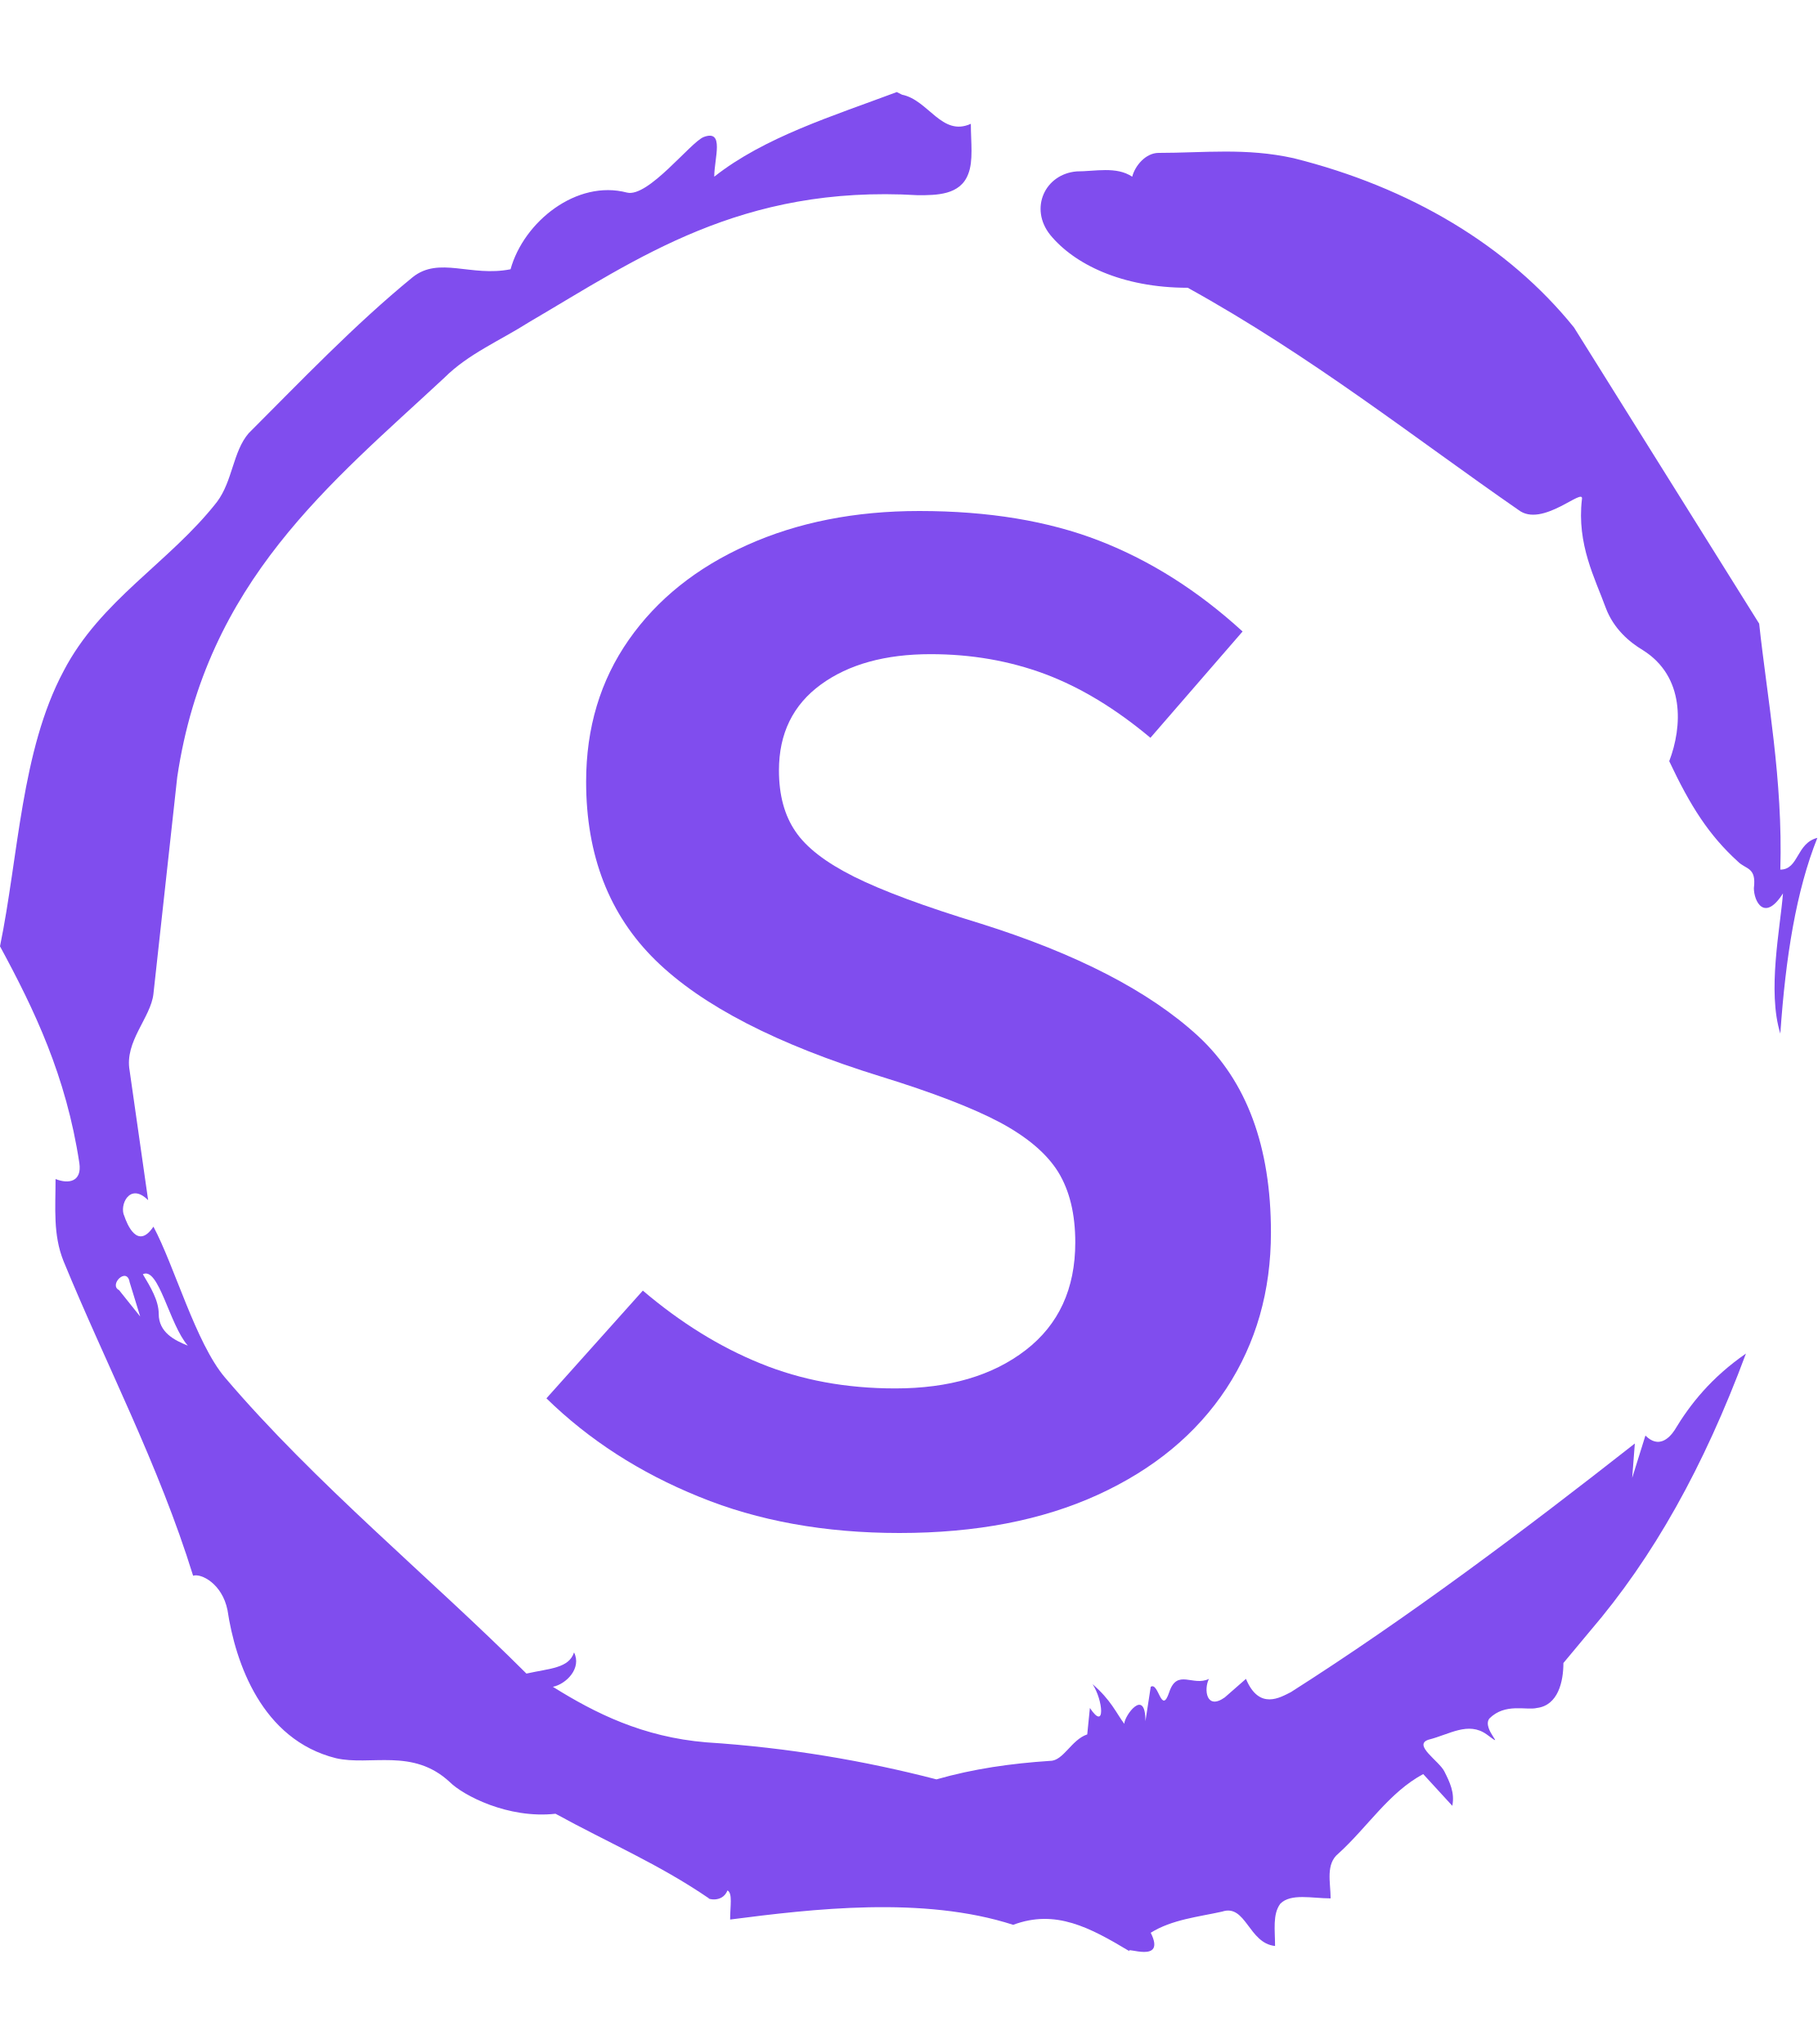
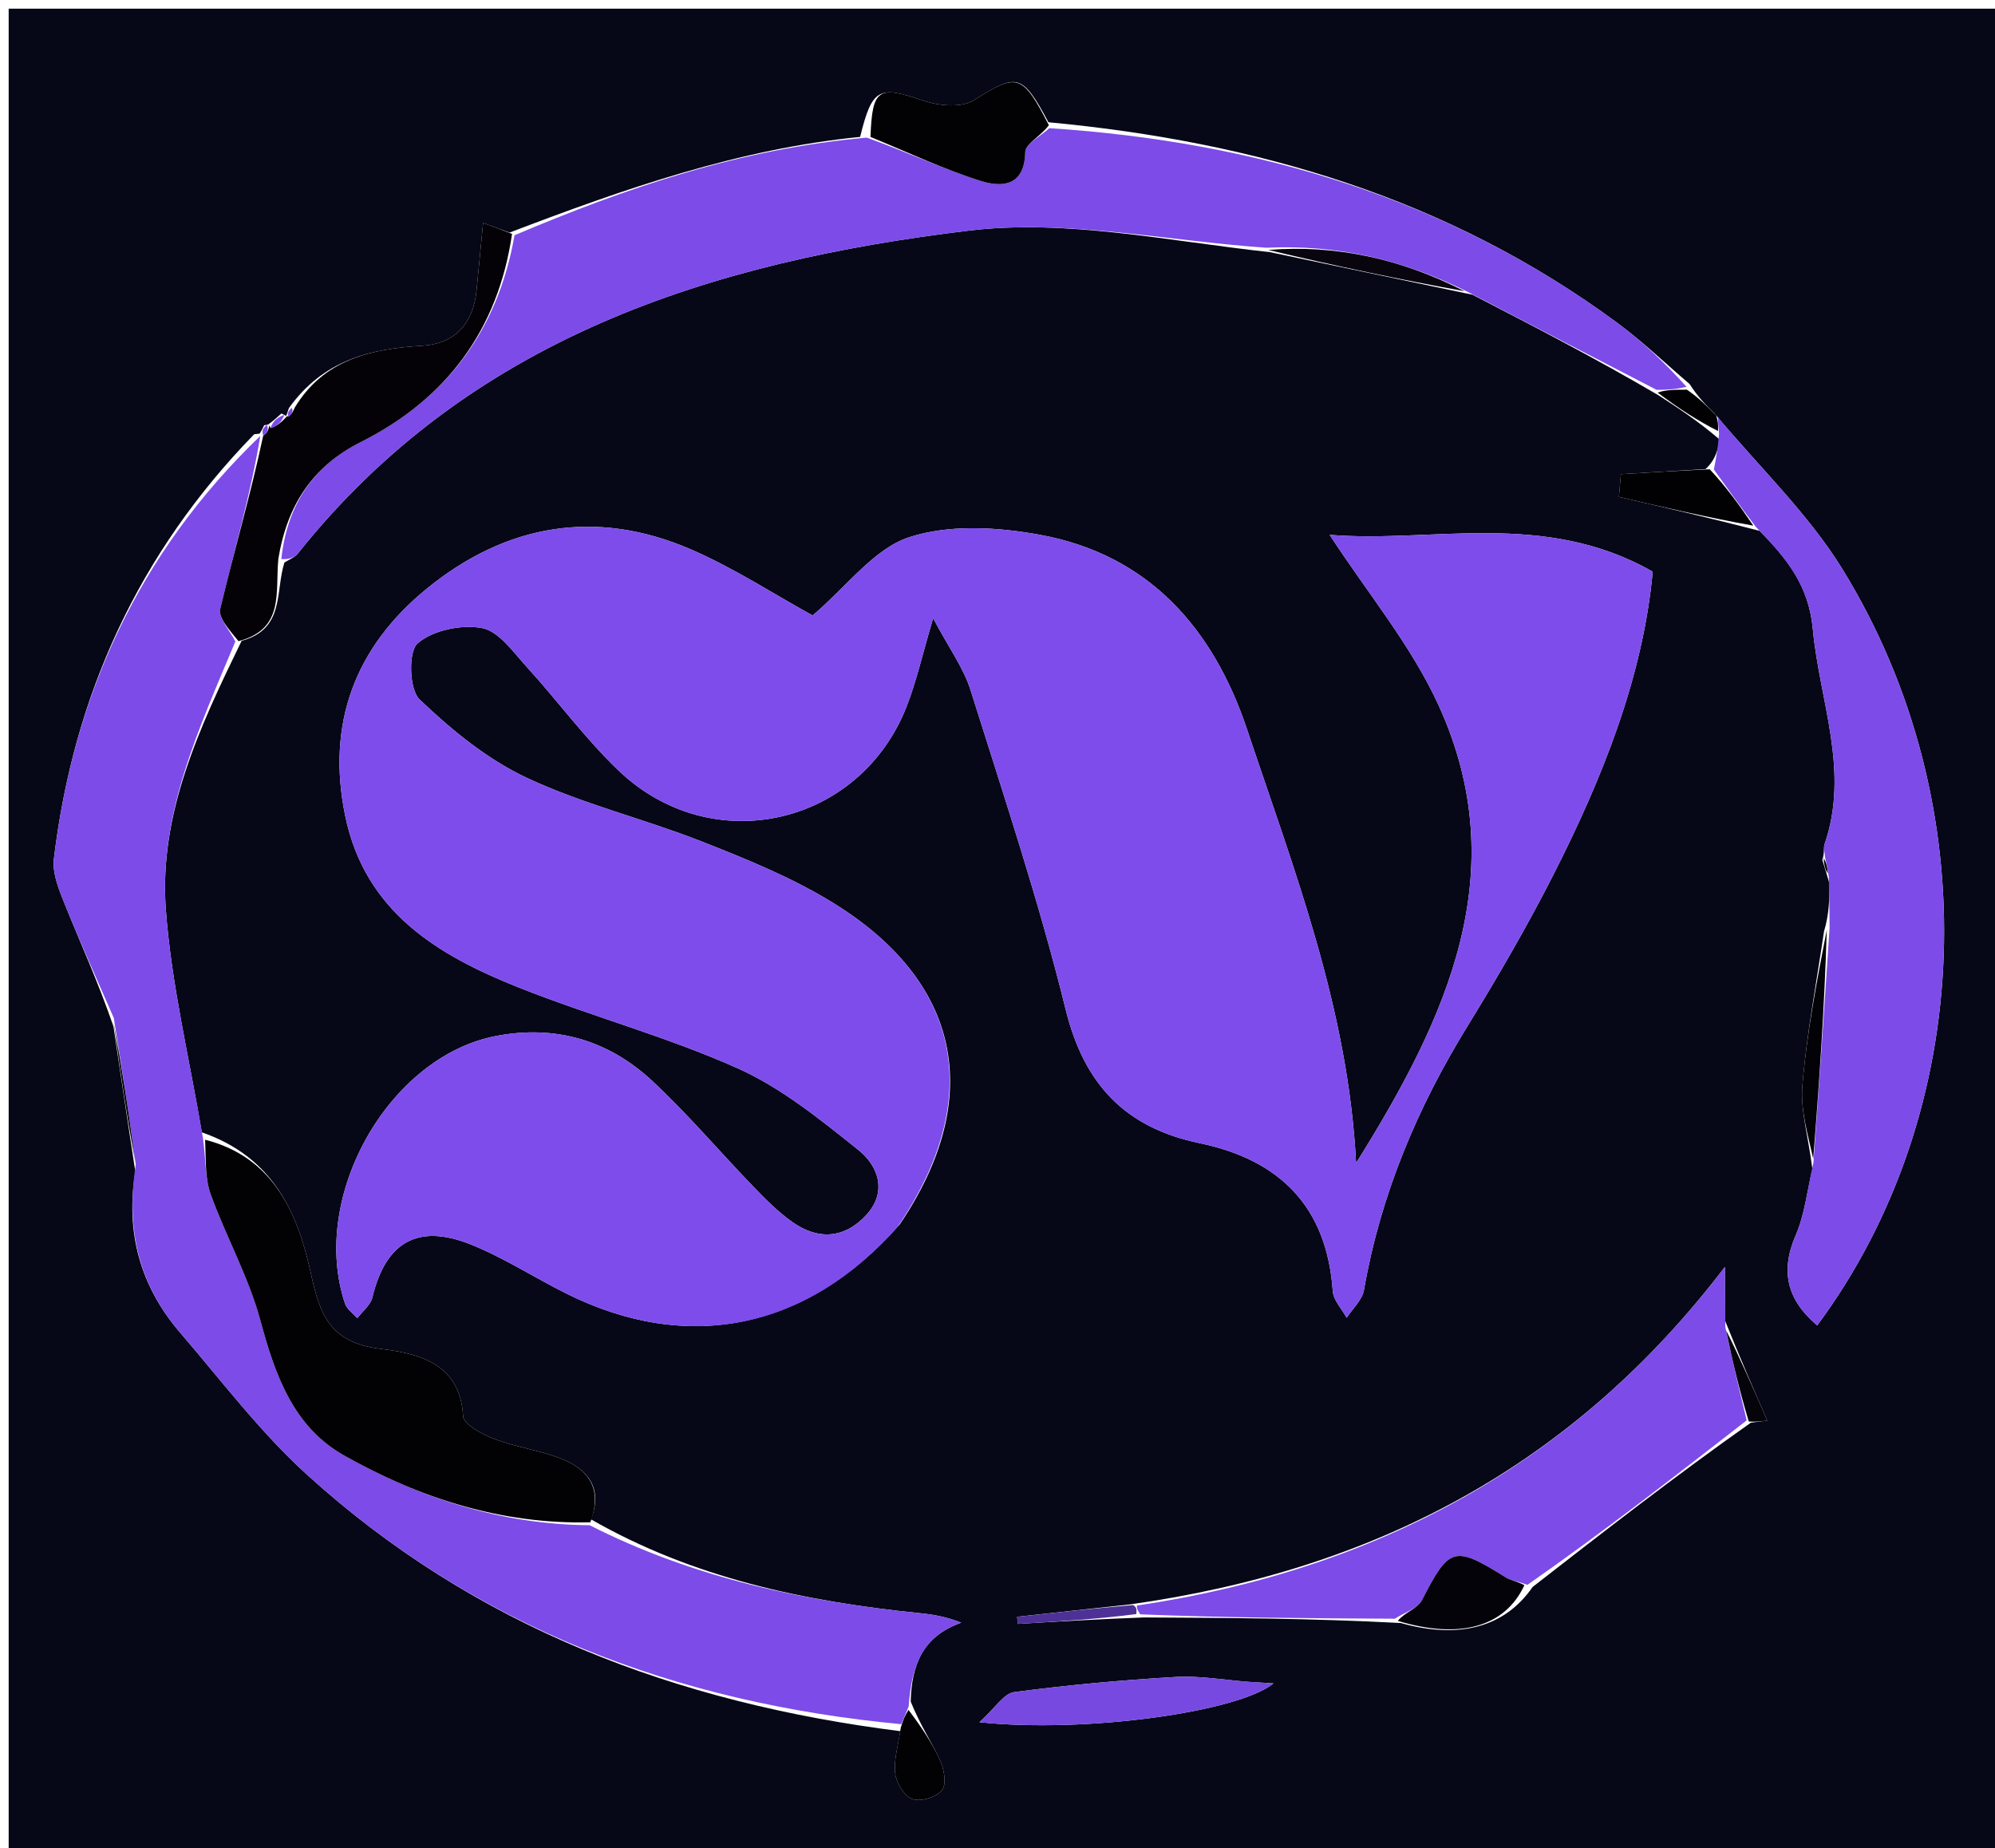
- <svg xmlns="http://www.w3.org/2000/svg" viewBox="0 0 320 360" height="360" width="320">
-   <g>
-     <path d="M20.961 227.22l3.726 4.658-1.863-6.056c-0.466-2.795-3.726 0.466-1.863 1.398M25.153 224.425c1.397 2.329 2.795 4.658 2.795 6.987 0 3.261 2.795 4.658 5.123 5.589-3.261-3.726-5.124-13.974-7.918-12.576M204.017 26.929c7.918 0 15.371-0.932 23.756 0.931 20.495 5.124 37.729 15.371 49.374 29.811l32.606 52.169c1.397 13.042 4.192 27.482 3.726 43.319 3.261 0 2.795-4.658 6.521-5.59-3.726 9.316-5.59 20.961-6.521 34.469-2.329-7.453 0-18.632 0.466-24.687-3.261 5.124-5.124 1.397-5.124-0.932 0.466-3.726-1.397-3.261-2.795-4.658-5.124-4.658-8.384-9.782-12.11-17.7 2.329-6.055 2.795-14.905-4.658-19.563-2.329-1.397-5.124-3.726-6.521-7.453-1.863-5.124-5.124-11.179-4.193-19.097 0.466-2.329-6.987 5.124-11.179 1.863-18.166-12.576-36.332-27.016-58.224-39.127-11.645 0-20.029-4.192-24.221-9.316-3.726-4.658-0.932-10.713 4.658-11.179 3.261 0 6.987-0.932 9.782 0.932 0.466-1.863 2.329-4.192 4.657-4.192M157.904 16.215l0.932 0.466c4.658 0.932 6.987 7.453 12.11 5.124 0 3.261 0.466 6.521-0.466 8.85-1.397 3.726-5.59 3.726-8.85 3.726-31.208-1.863-49.374 11.179-68.471 22.358-5.124 3.261-10.713 5.59-14.906 9.782-20.029 18.632-41.921 35.866-47.045 70.335l-4.192 38.195c-0.466 4.192-5.124 8.384-4.192 13.508l3.26 22.824c-3.261-3.261-5.124 0.932-4.192 2.795 0.466 1.397 2.329 6.055 5.124 1.863 3.726 6.987 7.453 20.495 12.576 26.55 15.837 18.632 36.332 35.4 53.101 52.169 4.192-0.932 7.453-0.932 8.384-3.727 1.397 2.795-1.397 5.59-3.726 6.056 7.453 4.658 15.837 8.85 27.016 9.781 14.44 0.932 27.948 3.261 40.524 6.522 6.521-1.863 13.042-2.795 20.029-3.261 2.329 0 3.726-3.726 6.521-4.658l0.466-4.658c2.795 4.192 2.329-1.397 0.466-4.192 3.261 2.795 4.192 5.124 5.589 6.987 0-1.397 3.726-6.521 3.727-0.466l0.931-6.055c1.397-0.932 1.863 5.124 3.261 0.931 1.397-4.192 4.192-0.932 6.987-2.329-0.932 1.863-0.466 5.59 2.794 3.261l3.727-3.261c2.329 5.59 6.055 3.261 7.918 2.329 20.495-13.042 40.99-28.413 60.553-43.784l-0.466 6.055 2.329-7.453c2.329 2.329 4.192 0.466 5.124-0.931 2.795-4.658 6.521-9.316 12.577-13.508-7.453 20.029-16.303 35.866-27.482 48.908l-4.658 5.59c0 3.261-0.932 7.453-4.658 7.918-1.863 0.466-5.59-0.932-8.384 1.863-1.397 1.863 3.261 5.59-0.466 2.795-3.261-2.329-6.521 0-10.248 0.932-2.795 0.932 1.863 3.726 2.795 5.589 0.932 1.863 1.863 3.726 1.398 6.056l-5.124-5.59c-6.055 3.261-9.782 9.316-14.906 13.974-2.329 1.863-1.397 5.124-1.397 7.918-3.261 0-6.987-0.932-8.85 0.932-1.397 1.863-0.932 4.658-0.932 7.453-4.658-0.466-5.124-7.453-9.315-6.056-4.192 0.932-8.85 1.397-12.577 3.727 2.795 5.59-4.658 2.329-3.726 3.26-6.987-4.192-13.042-7.453-20.495-4.658-15.837-5.124-35.4-2.795-49.84-0.931 0-2.329 0.466-4.658-0.466-5.124-0.932 2.329-3.726 1.397-3.26 1.397-8.85-6.055-17.7-9.782-27.016-14.905-8.384 0.932-16.303-3.261-18.632-5.59-6.521-6.055-13.974-2.795-20.029-4.192-13.042-3.261-17.7-16.769-19.098-26.084-0.932-4.658-4.658-6.521-6.055-6.056-6.055-19.563-15.371-37.263-22.824-55.429-1.863-4.658-1.397-9.316-1.397-14.44 2.329 0.932 4.658 0.466 4.192-2.794-2.329-15.371-7.918-27.016-13.974-38.195 3.261-15.837 3.726-34.469 11.179-48.443 6.521-12.576 18.632-19.098 27.016-29.811 2.795-3.726 2.795-8.85 5.59-12.11 9.316-9.316 18.632-19.098 28.879-27.482 4.658-3.726 10.247 0 17.234-1.397 2.329-8.384 11.645-15.837 20.495-13.508 3.726 0.932 11.179-8.85 13.508-9.782 3.726-1.397 1.863 3.726 1.863 6.987 8.85-6.987 20.961-10.713 32.14-14.906" fill="#804dee" fill-rule="nonzero" stroke="none" stroke-width="1" stroke-linecap="butt" stroke-linejoin="miter" stroke-miterlimit="10" stroke-dasharray="" stroke-dashoffset="0" font-family="none" font-weight="none" font-size="none" text-anchor="none" style="mix-blend-mode: normal" data-fill-palette-color="tertiary">
-     </path>
-   </g>
-   <g transform="matrix(1,0,0,1,96.21359,90)">
-     <svg viewBox="0 0 127.573 180" height="180" width="127.573">
-       <g>
-         <svg viewBox="0 0 127.573 180" height="180" width="127.573">
-           <g>
-             <svg viewBox="0 0 127.573 180" height="180" width="127.573">
-               <g>
-                 <svg viewBox="0 0 127.573 180" height="180" width="127.573">
-                   <g>
-                     <svg viewBox="0 0 127.573 180" height="180" width="127.573">
-                       <g>
-                         <svg viewBox="0 0 127.573 180" height="180" width="127.573">
-                           <g transform="matrix(1,0,0,1,0,0)">
-                             <svg width="127.573" viewBox="0.85 -35.3 25.55 36.05" height="180" data-palette-color="#804dee">
-                               <path d="M14-35.3Q17.65-35.3 20.35-34.25 23.05-33.2 25.4-31.05L25.4-31.05 22.15-27.3Q20.3-28.85 18.43-29.55 16.55-30.25 14.4-30.25L14.4-30.25Q12-30.25 10.53-29.18 9.05-28.1 9.05-26.15L9.05-26.15Q9.05-24.85 9.63-24 10.2-23.15 11.7-22.4 13.2-21.65 16.15-20.75L16.15-20.75Q21.25-19.15 23.83-16.78 26.4-14.4 26.4-9.85L26.4-9.85Q26.4-6.75 24.83-4.35 23.25-1.95 20.3-0.6 17.35 0.75 13.3 0.75L13.3 0.75Q9.35 0.75 6.23-0.53 3.1-1.8 0.85-4L0.85-4 4.25-7.8Q6.25-6.1 8.4-5.23 10.55-4.35 13.15-4.35L13.15-4.35Q16-4.35 17.75-5.7 19.5-7.05 19.5-9.5L19.5-9.5Q19.5-11 18.9-11.98 18.3-12.95 16.85-13.73 15.4-14.5 12.65-15.35L12.65-15.35Q7.15-17.05 4.7-19.45 2.25-21.85 2.25-25.75L2.25-25.75Q2.25-28.6 3.75-30.75 5.25-32.9 7.93-34.1 10.6-35.3 14-35.3L14-35.3Z" opacity="1" transform="matrix(1,0,0,1,0,0)" fill="#804dee" class="undefined-text-0" data-fill-palette-color="primary" id="text-0" />
-                             </svg>
-                           </g>
-                         </svg>
-                       </g>
-                     </svg>
-                   </g>
-                 </svg>
-               </g>
-               <g />
-             </svg>
-           </g>
-         </svg>
-       </g>
-     </svg>
-   </g>
+ <svg xmlns="http://www.w3.org/2000/svg" version="1.1" id="Layer_1" x="0px" y="0px" width="100%" viewBox="0 0 230 213" enable-background="new 0 0 230 213" xml:space="preserve">
+   <path fill="#060817" opacity="1" stroke="none" d=" M1,81   C1,54 1,27.5 1,1   C77.667,1 154.333,1 231,1   C231,72 231,143 231,214   C154.333,214 77.667,214 1,214   C1,169.833 1,125.667 1,81  M30.454,49.033   C30.288,49.38 30.123,49.728 29.917,50.014   C29.917,50.014 29.98,49.978 29.304,50.067   C15.995,63.731 8.478,80.159 6.215,99.004   C6.004,100.759 6.862,102.744 7.564,104.486   C9.311,108.821 11.255,113.078 13.078,118.332   C13.87,123.637 14.662,128.941 15.604,135.106   C14.451,142.089 16.175,148.31 20.77,153.653   C25.528,159.185 29.975,165.095 35.343,169.977   C54.739,187.616 78.035,196.364 103.789,199.6   C103.559,201.232 103.018,202.9 103.205,204.483   C103.335,205.579 104.275,207.108 105.206,207.433   C106.16,207.765 107.974,207.206 108.607,206.402   C109.146,205.717 108.85,203.992 108.384,202.974   C107.429,200.887 106.113,198.966 104.992,196.188   C105.099,192.124 106.252,188.708 110.818,187.094   C109.095,186.406 107.573,186.15 106.04,185.995   C92.81,184.655 79.946,181.948 68.136,175.179   C69.542,171.542 67.754,169.364 64.607,168.147   C62.144,167.194 59.445,166.852 56.977,165.907   C55.593,165.377 53.44,164.228 53.389,163.264   C53.056,157.006 47.898,156.023 43.873,155.522   C38.032,154.794 36.89,151.644 35.826,146.766   C34.324,139.89 31.532,133.419 23.266,130.555   C21.829,121.978 19.743,113.449 19.117,104.813   C18.321,93.82 22.994,83.877 27.858,73.888   C32.846,72.522 31.71,68.297 32.787,64.864   C33.308,64.524 33.963,64.291 34.331,63.829   C54.132,38.974 81.967,30.171 111.727,26.586   C122.912,25.239 134.566,27.789 146.415,29.073   C153.965,30.664 161.515,32.255 169.762,33.98   C176.837,37.637 183.912,41.294 191.22,45.585   C193.489,47.06 195.758,48.534 198.262,50.684   C198.038,51.834 197.814,52.984 196.632,54.082   C193.379,54.278 190.125,54.475 186.872,54.671   C186.795,55.545 186.718,56.418 186.641,57.292   C191.853,58.499 197.065,59.706 202.868,61.205   C205.981,64.395 208.532,67.485 208.998,72.538   C209.76,80.799 213.29,88.845 210.354,97.325   C210.203,97.759 210.376,98.305 210.092,99.159   C210.286,99.764 210.481,100.37 210.898,101.814   C210.909,103.544 210.919,105.275 210.286,107.401   C209.418,113.315 208.292,119.207 207.795,125.152   C207.554,128.045 208.489,131.036 208.946,134.806   C208.333,137.348 208.06,140.037 207.035,142.401   C205.193,146.647 206.071,149.901 209.502,152.821   C227.791,128.159 229.135,92.773 212.404,65.611   C208.484,59.249 202.886,53.922 197.631,47.638   C196.712,46.738 195.794,45.837 194.788,44.276   C192.013,41.914 189.369,39.375 186.443,37.218   C166.988,22.873 144.827,16.338 120.872,14.095   C117.844,8.425 117.228,8.428 112.281,11.558   C110.867,12.453 108.238,12.218 106.47,11.613   C101.29,9.839 100.558,10.149 99.161,15.786   C85.2,17.175 72.132,21.702 58.747,26.817   C57.775,26.461 56.804,26.105 55.696,25.7   C55.414,28.608 55.188,31.044 54.94,33.479   C54.553,37.288 52.507,39.633 48.647,39.866   C42.722,40.224 37.324,41.459 33.31,47.047   C33.196,47.395 33.082,47.744 32.981,47.973   C32.981,47.973 33.1,47.985 32.448,47.674   C31.941,48.131 31.435,48.589 30.945,48.922   C30.945,48.922 31.07,48.937 30.454,49.033  M176.692,182.975   C184.919,176.573 193.146,170.17 201.855,164.035   C202.485,163.954 203.115,163.874 203.745,163.793   C202.18,160.195 200.614,156.597 198.86,152.228   C198.86,150.495 198.86,148.762 198.86,146.078   C181.293,169.111 158.401,181.042 130.212,184.995   C125.896,185.468 121.579,185.94 117.263,186.412   C117.287,186.686 117.312,186.96 117.336,187.234   C121.879,186.964 126.422,186.694 131.868,186.489   C141.517,186.538 151.166,186.587 161.487,187.131   C168.302,189.048 173.513,187.585 176.692,182.975  M103.727,141.174   C113.613,126.547 110.847,113.052 95.711,103.893   C91.055,101.076 85.908,98.988 80.818,96.992   C74.172,94.385 67.128,92.692 60.698,89.667   C56.151,87.527 52.034,84.147 48.37,80.645   C47.175,79.502 47.057,75.13 48.144,74.182   C49.89,72.66 53.193,71.975 55.565,72.414   C57.498,72.772 59.162,75.173 60.715,76.878   C64.3,80.813 67.469,85.163 71.3,88.83   C82.055,99.127 99.149,95.248 104.538,81.416   C105.655,78.552 106.326,75.514 107.581,71.279   C109.401,74.714 111.091,77.008 111.898,79.58   C115.735,91.79 119.798,103.961 122.854,116.374   C124.994,125.068 129.758,130.023 138.306,131.806   C147.554,133.735 152.97,139.13 153.652,148.858   C153.727,149.918 154.699,150.915 155.254,151.942   C155.941,150.877 157.049,149.886 157.249,148.736   C159.163,137.751 163.389,127.727 169.211,118.268   C172.697,112.604 176.046,106.833 179.06,100.909   C184.799,89.629 189.435,77.948 190.538,65.915   C178.022,58.761 165.033,62.646 153.291,61.663   C157.642,68.357 162.712,74.417 165.868,81.349   C174.631,100.591 166.803,117.373 156.341,134.102   C155.437,116.282 149.185,100.305 143.783,84.136   C139.903,72.524 132.5,63.993 119.964,61.675   C115.036,60.764 109.412,60.43 104.8,61.948   C100.753,63.28 97.679,67.567 93.689,70.962   C89.214,68.503 84.611,65.486 79.633,63.336   C68.696,58.612 58.348,60.433 49.234,67.849   C40.959,74.582 37.592,83.404 39.802,94.083   C42.084,105.11 50.431,110.126 59.795,113.852   C68.128,117.167 76.87,119.514 85.037,123.168   C90.086,125.426 94.586,129.094 98.964,132.591   C101.234,134.405 102.343,137.39 99.875,140.084   C97.385,142.802 94.335,143.017 91.344,140.896   C89.73,139.751 88.299,138.315 86.918,136.884   C82.988,132.814 79.321,128.469 75.188,124.622   C70.154,119.938 64.03,118.131 57.168,119.453   C44.774,121.842 35.641,138.043 39.782,150.314   C39.999,150.957 40.71,151.433 41.191,151.987   C41.787,151.193 42.713,150.478 42.927,149.591   C44.463,143.238 48.135,141.033 54.26,143.479   C58.101,145.013 61.626,147.322 65.348,149.172   C79.257,156.085 92.991,153.363 103.727,141.174  M143.969,193.92   C141.157,193.709 138.327,193.189 135.537,193.351   C129.315,193.713 123.095,194.281 116.918,195.099   C115.723,195.257 114.73,196.939 112.92,198.57   C125.194,199.862 142.846,197.373 146.813,194.091   C146.064,194.042 145.406,193.998 143.969,193.92  z" />
+   <path fill="#7E4CEB" opacity="1" stroke="none" d=" M103.49,141.444   C92.991,153.363 79.257,156.085 65.348,149.172   C61.626,147.322 58.101,145.013 54.26,143.479   C48.135,141.033 44.463,143.238 42.927,149.591   C42.713,150.478 41.787,151.193 41.191,151.987   C40.71,151.433 39.999,150.957 39.782,150.314   C35.641,138.043 44.774,121.842 57.168,119.453   C64.03,118.131 70.154,119.938 75.188,124.622   C79.321,128.469 82.988,132.814 86.918,136.884   C88.299,138.315 89.73,139.751 91.344,140.896   C94.335,143.017 97.385,142.802 99.875,140.084   C102.343,137.39 101.234,134.405 98.964,132.591   C94.586,129.094 90.086,125.426 85.037,123.168   C76.87,119.514 68.128,117.167 59.795,113.852   C50.431,110.126 42.084,105.11 39.802,94.083   C37.592,83.404 40.959,74.582 49.234,67.849   C58.348,60.433 68.696,58.612 79.633,63.336   C84.611,65.486 89.214,68.503 93.689,70.962   C97.679,67.567 100.753,63.28 104.8,61.948   C109.412,60.43 115.036,60.764 119.964,61.675   C132.5,63.993 139.903,72.524 143.783,84.136   C149.185,100.305 155.437,116.282 156.341,134.102   C166.803,117.373 174.631,100.591 165.868,81.349   C162.712,74.417 157.642,68.357 153.291,61.663   C165.033,62.646 178.022,58.761 190.538,65.915   C189.435,77.948 184.799,89.629 179.06,100.909   C176.046,106.833 172.697,112.604 169.211,118.268   C163.389,127.727 159.163,137.751 157.249,148.736   C157.049,149.886 155.941,150.877 155.254,151.942   C154.699,150.915 153.727,149.918 153.652,148.858   C152.97,139.13 147.554,133.735 138.306,131.806   C129.758,130.023 124.994,125.068 122.854,116.374   C119.798,103.961 115.735,91.79 111.898,79.58   C111.091,77.008 109.401,74.714 107.581,71.279   C106.326,75.514 105.655,78.552 104.538,81.416   C99.149,95.248 82.055,99.127 71.3,88.83   C67.469,85.163 64.3,80.813 60.715,76.878   C59.162,75.173 57.498,72.772 55.565,72.414   C53.193,71.975 49.89,72.66 48.144,74.182   C47.057,75.13 47.175,79.502 48.37,80.645   C52.034,84.147 56.151,87.527 60.698,89.667   C67.128,92.692 74.172,94.385 80.818,96.992   C85.908,98.988 91.055,101.076 95.711,103.893   C110.847,113.052 113.613,126.547 103.49,141.444  z" />
+   <path fill="#7D4BE8" opacity="1" stroke="none" d=" M67.983,175.857   C79.946,181.948 92.81,184.655 106.04,185.995   C107.573,186.15 109.095,186.406 110.818,187.094   C106.252,188.708 105.099,192.124 104.76,196.753   C104.321,197.811 104.114,198.304 103.907,198.798   C78.035,196.364 54.739,187.616 35.343,169.977   C29.975,165.095 25.528,159.185 20.77,153.653   C16.175,148.31 14.451,142.089 15.65,134.279   C14.837,128.09 13.978,122.728 13.119,117.367   C11.255,113.078 9.311,108.821 7.564,104.486   C6.862,102.744 6.004,100.759 6.215,99.004   C8.478,80.159 15.995,63.731 30.008,50.263   C28.899,57.028 26.966,63.571 25.395,70.199   C25.144,71.257 26.512,72.7 27.132,73.965   C22.994,83.877 18.321,93.82 19.117,104.813   C19.743,113.449 21.829,121.978 23.389,131.156   C23.749,133.747 23.628,135.866 24.292,137.701   C26.061,142.598 28.667,147.239 30.015,152.232   C31.714,158.522 33.804,164.504 39.67,167.813   C48.396,172.735 57.807,175.779 67.983,175.857  z" />
+   <path fill="#7C4BE8" opacity="1" stroke="none" d=" M190.988,44.95   C183.912,41.294 176.837,37.637 169.191,33.643   C161.483,29.813 153.954,28.192 146.007,28.563   C134.566,27.789 122.912,25.239 111.727,26.586   C81.967,30.171 54.132,38.974 34.331,63.829   C33.963,64.291 33.308,64.524 32.433,64.457   C33.121,58.139 36.133,53.712 41.597,50.966   C51.477,46.001 57.413,38.046 59.319,27.124   C72.132,21.702 85.2,17.175 99.924,15.867   C104.811,17.62 108.857,19.544 113.09,20.868   C115.548,21.637 118.127,21.455 118.198,17.518   C118.215,16.588 120.002,15.69 120.975,14.778   C144.827,16.338 166.988,22.873 186.443,37.218   C189.369,39.375 192.013,41.914 194.437,44.598   C193.054,44.929 192.021,44.94 190.988,44.95  z" />
+   <path fill="#7D4BE8" opacity="1" stroke="none" d=" M210.398,98.8   C210.376,98.305 210.203,97.759 210.354,97.325   C213.29,88.845 209.76,80.799 208.998,72.538   C208.532,67.485 205.981,64.395 202.432,60.752   C200.527,58.245 199.058,56.189 197.59,54.134   C197.814,52.984 198.038,51.834 198.186,50.033   C198.093,48.96 198.076,48.539 198.059,48.118   C202.886,53.922 208.484,59.249 212.404,65.611   C229.135,92.773 227.791,128.159 209.502,152.821   C206.071,149.901 205.193,146.647 207.035,142.401   C208.06,140.037 208.333,137.348 209.069,134.028   C209.771,124.502 210.35,115.753 210.929,107.005   C210.919,105.275 210.909,103.544 210.841,101.117   C210.655,99.879 210.526,99.34 210.398,98.8  z" />
+   <path fill="#7D4BE8" opacity="1" stroke="none" d=" M160.814,186.636   C151.166,186.587 141.517,186.538 131.456,186.131   C131.053,185.556 131.062,185.337 131.071,185.119   C158.401,181.042 181.293,169.111 198.86,146.078   C198.86,148.762 198.86,150.495 198.91,153.008   C199.764,157.115 200.569,160.441 201.373,163.768   C193.146,170.17 184.919,176.573 176.097,182.731   C174.867,182.293 174.155,182.223 173.611,181.884   C167.624,178.146 167.101,178.341 163.944,184.483   C163.434,185.475 161.884,185.932 160.814,186.636  z" />
+   <path fill="#020104" opacity="1" stroke="none" d=" M68.059,175.518   C57.807,175.779 48.396,172.735 39.67,167.813   C33.804,164.504 31.714,158.522 30.015,152.232   C28.667,147.239 26.061,142.598 24.292,137.701   C23.628,135.866 23.749,133.747 23.647,131.411   C31.532,133.419 34.324,139.89 35.826,146.766   C36.89,151.644 38.032,154.794 43.873,155.522   C47.898,156.023 53.056,157.006 53.389,163.264   C53.44,164.228 55.593,165.377 56.977,165.907   C59.445,166.852 62.144,167.194 64.607,168.147   C67.754,169.364 69.542,171.542 68.059,175.518  z" />
+   <path fill="#040207" opacity="1" stroke="none" d=" M59.033,26.97   C57.413,38.046 51.477,46.001 41.597,50.966   C36.133,53.712 33.121,58.139 32.093,64.419   C31.71,68.297 32.846,72.522 27.495,73.927   C26.512,72.7 25.144,71.257 25.395,70.199   C26.966,63.571 28.899,57.028 30.346,50.218   C29.98,49.978 29.917,50.014 30.358,50.204   C30.889,49.909 30.979,49.423 31.07,48.937   C31.07,48.937 30.945,48.922 31.186,49.328   C31.984,49.152 32.542,48.569 33.1,47.985   C33.1,47.985 32.981,47.973 33.262,48.008   C33.686,47.699 33.829,47.354 33.972,47.009   C37.324,41.459 42.722,40.224 48.647,39.866   C52.507,39.633 54.553,37.288 54.94,33.479   C55.188,31.044 55.414,28.608 55.696,25.7   C56.804,26.105 57.775,26.461 59.033,26.97  z" />
+   <path fill="#020103" opacity="1" stroke="none" d=" M120.923,14.437   C120.002,15.69 118.215,16.588 118.198,17.518   C118.127,21.455 115.548,21.637 113.09,20.868   C108.857,19.544 104.811,17.62 100.357,15.791   C100.558,10.149 101.29,9.839 106.47,11.613   C108.238,12.218 110.867,12.453 112.281,11.558   C117.228,8.428 117.844,8.425 120.923,14.437  z" />
+   <path fill="#7849E0" opacity="1" stroke="none" d=" M144.358,193.937   C145.406,193.998 146.064,194.042 146.813,194.091   C142.846,197.373 125.194,199.862 112.92,198.57   C114.73,196.939 115.723,195.257 116.918,195.099   C123.095,194.281 129.315,193.713 135.537,193.351   C138.327,193.189 141.157,193.709 144.358,193.937  z" />
+   <path fill="#040309" opacity="1" stroke="none" d=" M161.151,186.884   C161.884,185.932 163.434,185.475 163.944,184.483   C167.101,178.341 167.624,178.146 173.611,181.884   C174.155,182.223 174.867,182.293 175.744,182.774   C173.513,187.585 168.302,189.048 161.151,186.884  z" />
+   <path fill="#030206" opacity="1" stroke="none" d=" M210.607,107.203   C210.35,115.753 209.771,124.502 209.042,133.617   C208.489,131.036 207.554,128.045 207.795,125.152   C208.292,119.207 209.418,113.315 210.607,107.203  z" />
+   <path fill="#010103" opacity="1" stroke="none" d=" M197.111,54.108   C199.058,56.189 200.527,58.245 202.136,60.606   C197.065,59.706 191.853,58.499 186.641,57.292   C186.718,56.418 186.795,55.545 186.872,54.671   C190.125,54.475 193.379,54.278 197.111,54.108  z" />
+   <path fill="#08050F" opacity="1" stroke="none" d=" M146.211,28.818   C153.954,28.192 161.483,29.813 168.842,33.576   C161.515,32.255 153.965,30.664 146.211,28.818  z" />
+   <path fill="#020104" opacity="1" stroke="none" d=" M103.848,199.199   C104.114,198.304 104.321,197.811 104.737,197.147   C106.113,198.966 107.429,200.887 108.384,202.974   C108.85,203.992 109.146,205.717 108.607,206.402   C107.974,207.206 106.16,207.765 105.206,207.433   C104.275,207.108 103.335,205.579 103.205,204.483   C103.018,202.9 103.559,201.232 103.848,199.199  z" />
+   <path fill="#05040C" opacity="1" stroke="none" d=" M13.099,117.85   C13.978,122.728 14.837,128.09 15.575,133.848   C14.662,128.941 13.87,123.637 13.099,117.85  z" />
+   <path fill="#05040B" opacity="1" stroke="none" d=" M201.614,163.901   C200.569,160.441 199.764,157.115 199.004,153.393   C200.614,156.597 202.18,160.195 203.745,163.793   C203.115,163.874 202.485,163.954 201.614,163.901  z" />
+   <path fill="#010103" opacity="1" stroke="none" d=" M197.845,47.878   C198.076,48.539 198.093,48.96 198.069,49.695   C195.758,48.534 193.489,47.06 191.104,45.268   C192.021,44.94 193.054,44.929 194.481,44.928   C195.794,45.837 196.712,46.738 197.845,47.878  z" />
+   <path fill="#4E3196" opacity="1" stroke="none" d=" M130.642,185.057   C131.062,185.337 131.053,185.556 131.004,186.099   C126.422,186.694 121.879,186.964 117.336,187.234   C117.312,186.96 117.287,186.686 117.263,186.412   C121.579,185.94 125.896,185.468 130.642,185.057  z" />
+   <path fill="#030206" opacity="1" stroke="none" d=" M210.245,98.979   C210.526,99.34 210.655,99.879 210.73,100.697   C210.481,100.37 210.286,99.764 210.245,98.979  z" />
+   <path fill="#7D4BE8" opacity="1" stroke="none" d=" M32.774,47.83   C32.542,48.569 31.984,49.152 31.177,49.391   C31.435,48.589 31.941,48.131 32.774,47.83  z" />
+   <path fill="#7D4BE8" opacity="1" stroke="none" d=" M30.762,48.985   C30.979,49.423 30.889,49.909 30.378,50.235   C30.123,49.728 30.288,49.38 30.762,48.985  z" />
+   <path fill="#7D4BE8" opacity="1" stroke="none" d=" M33.641,47.028   C33.829,47.354 33.686,47.699 33.256,48.068   C33.082,47.744 33.196,47.395 33.641,47.028  z" />
</svg>
